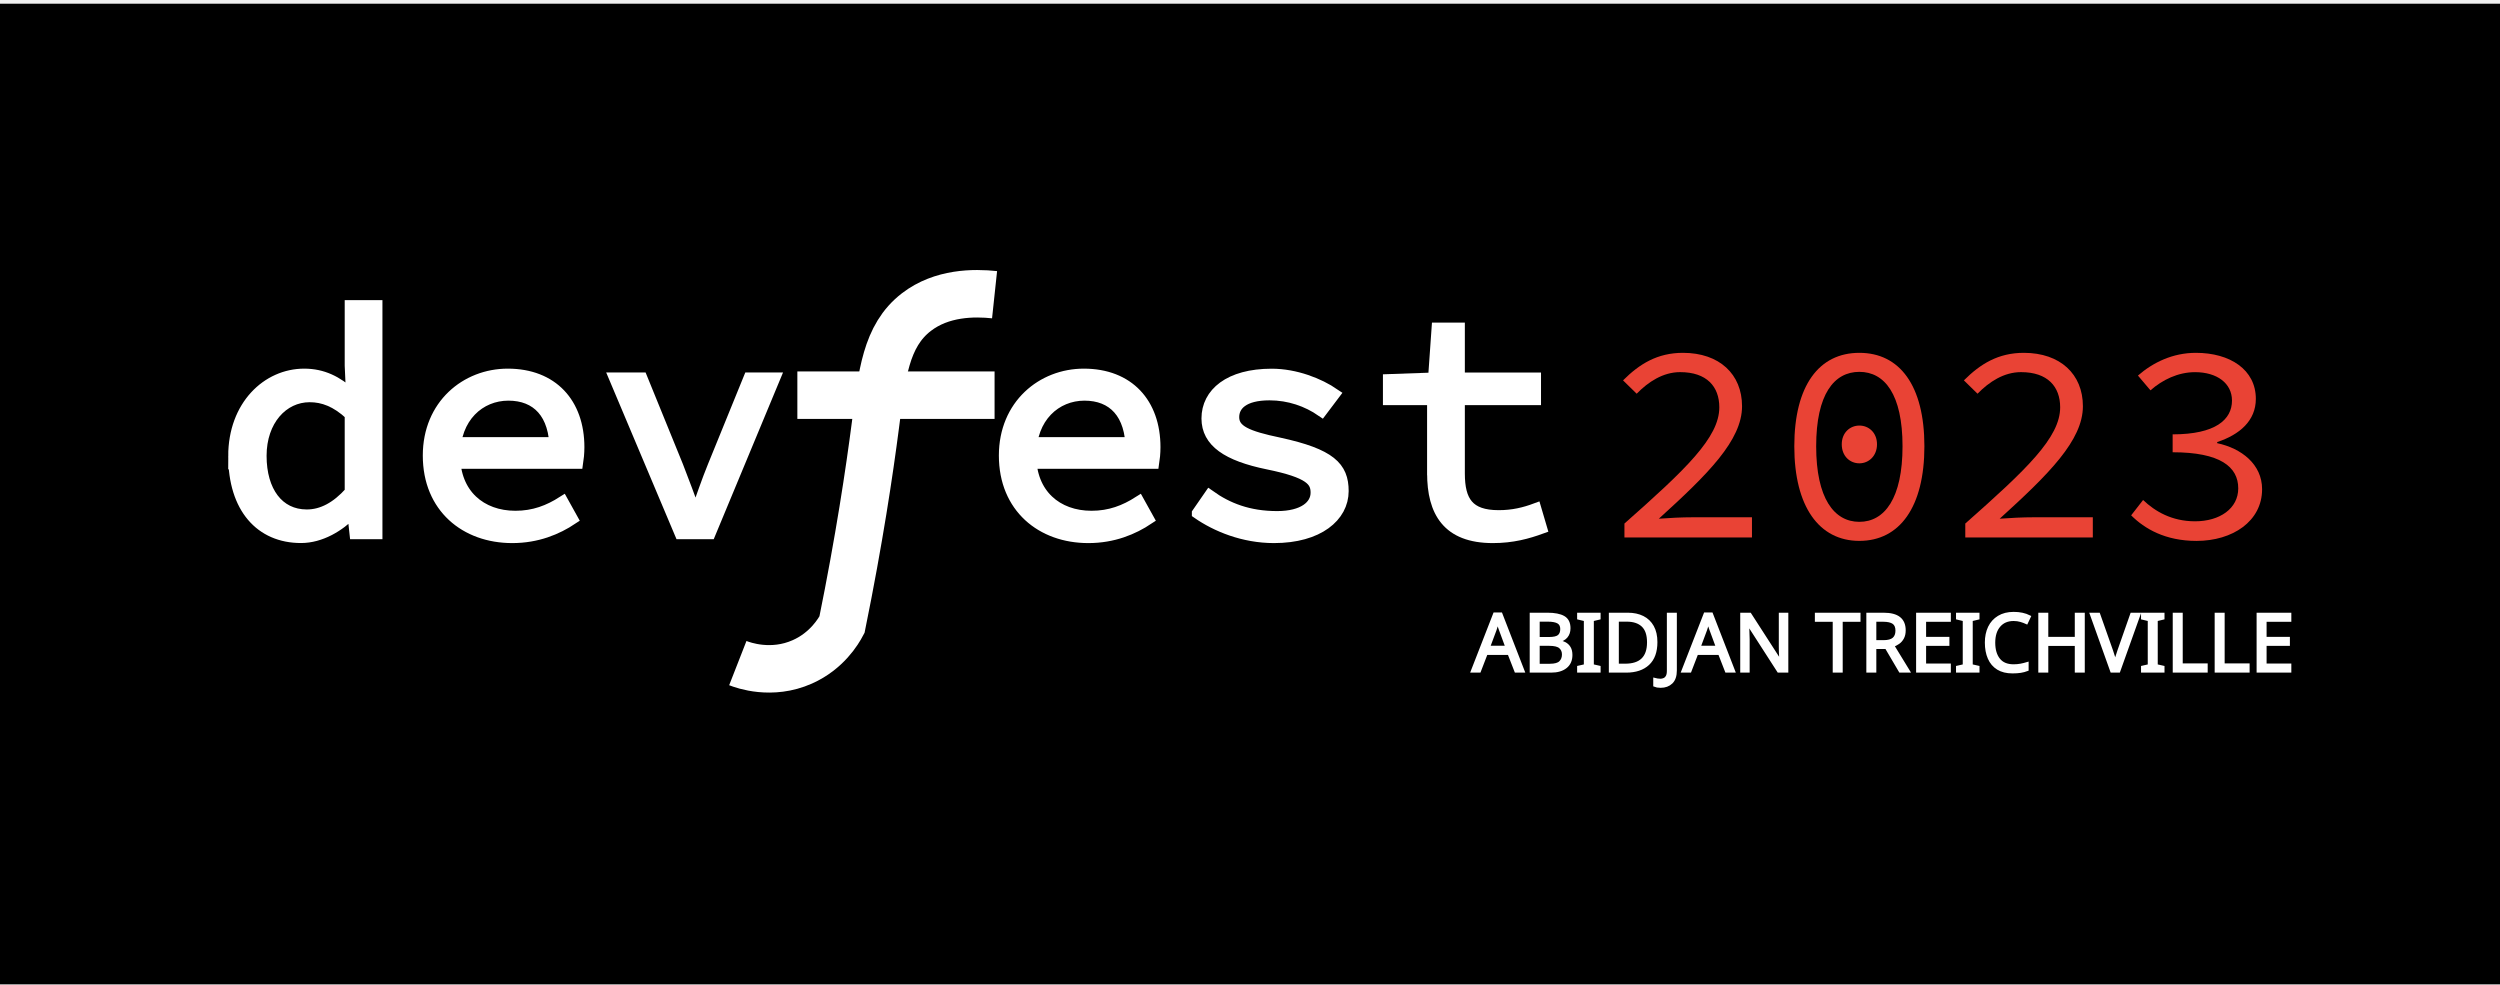
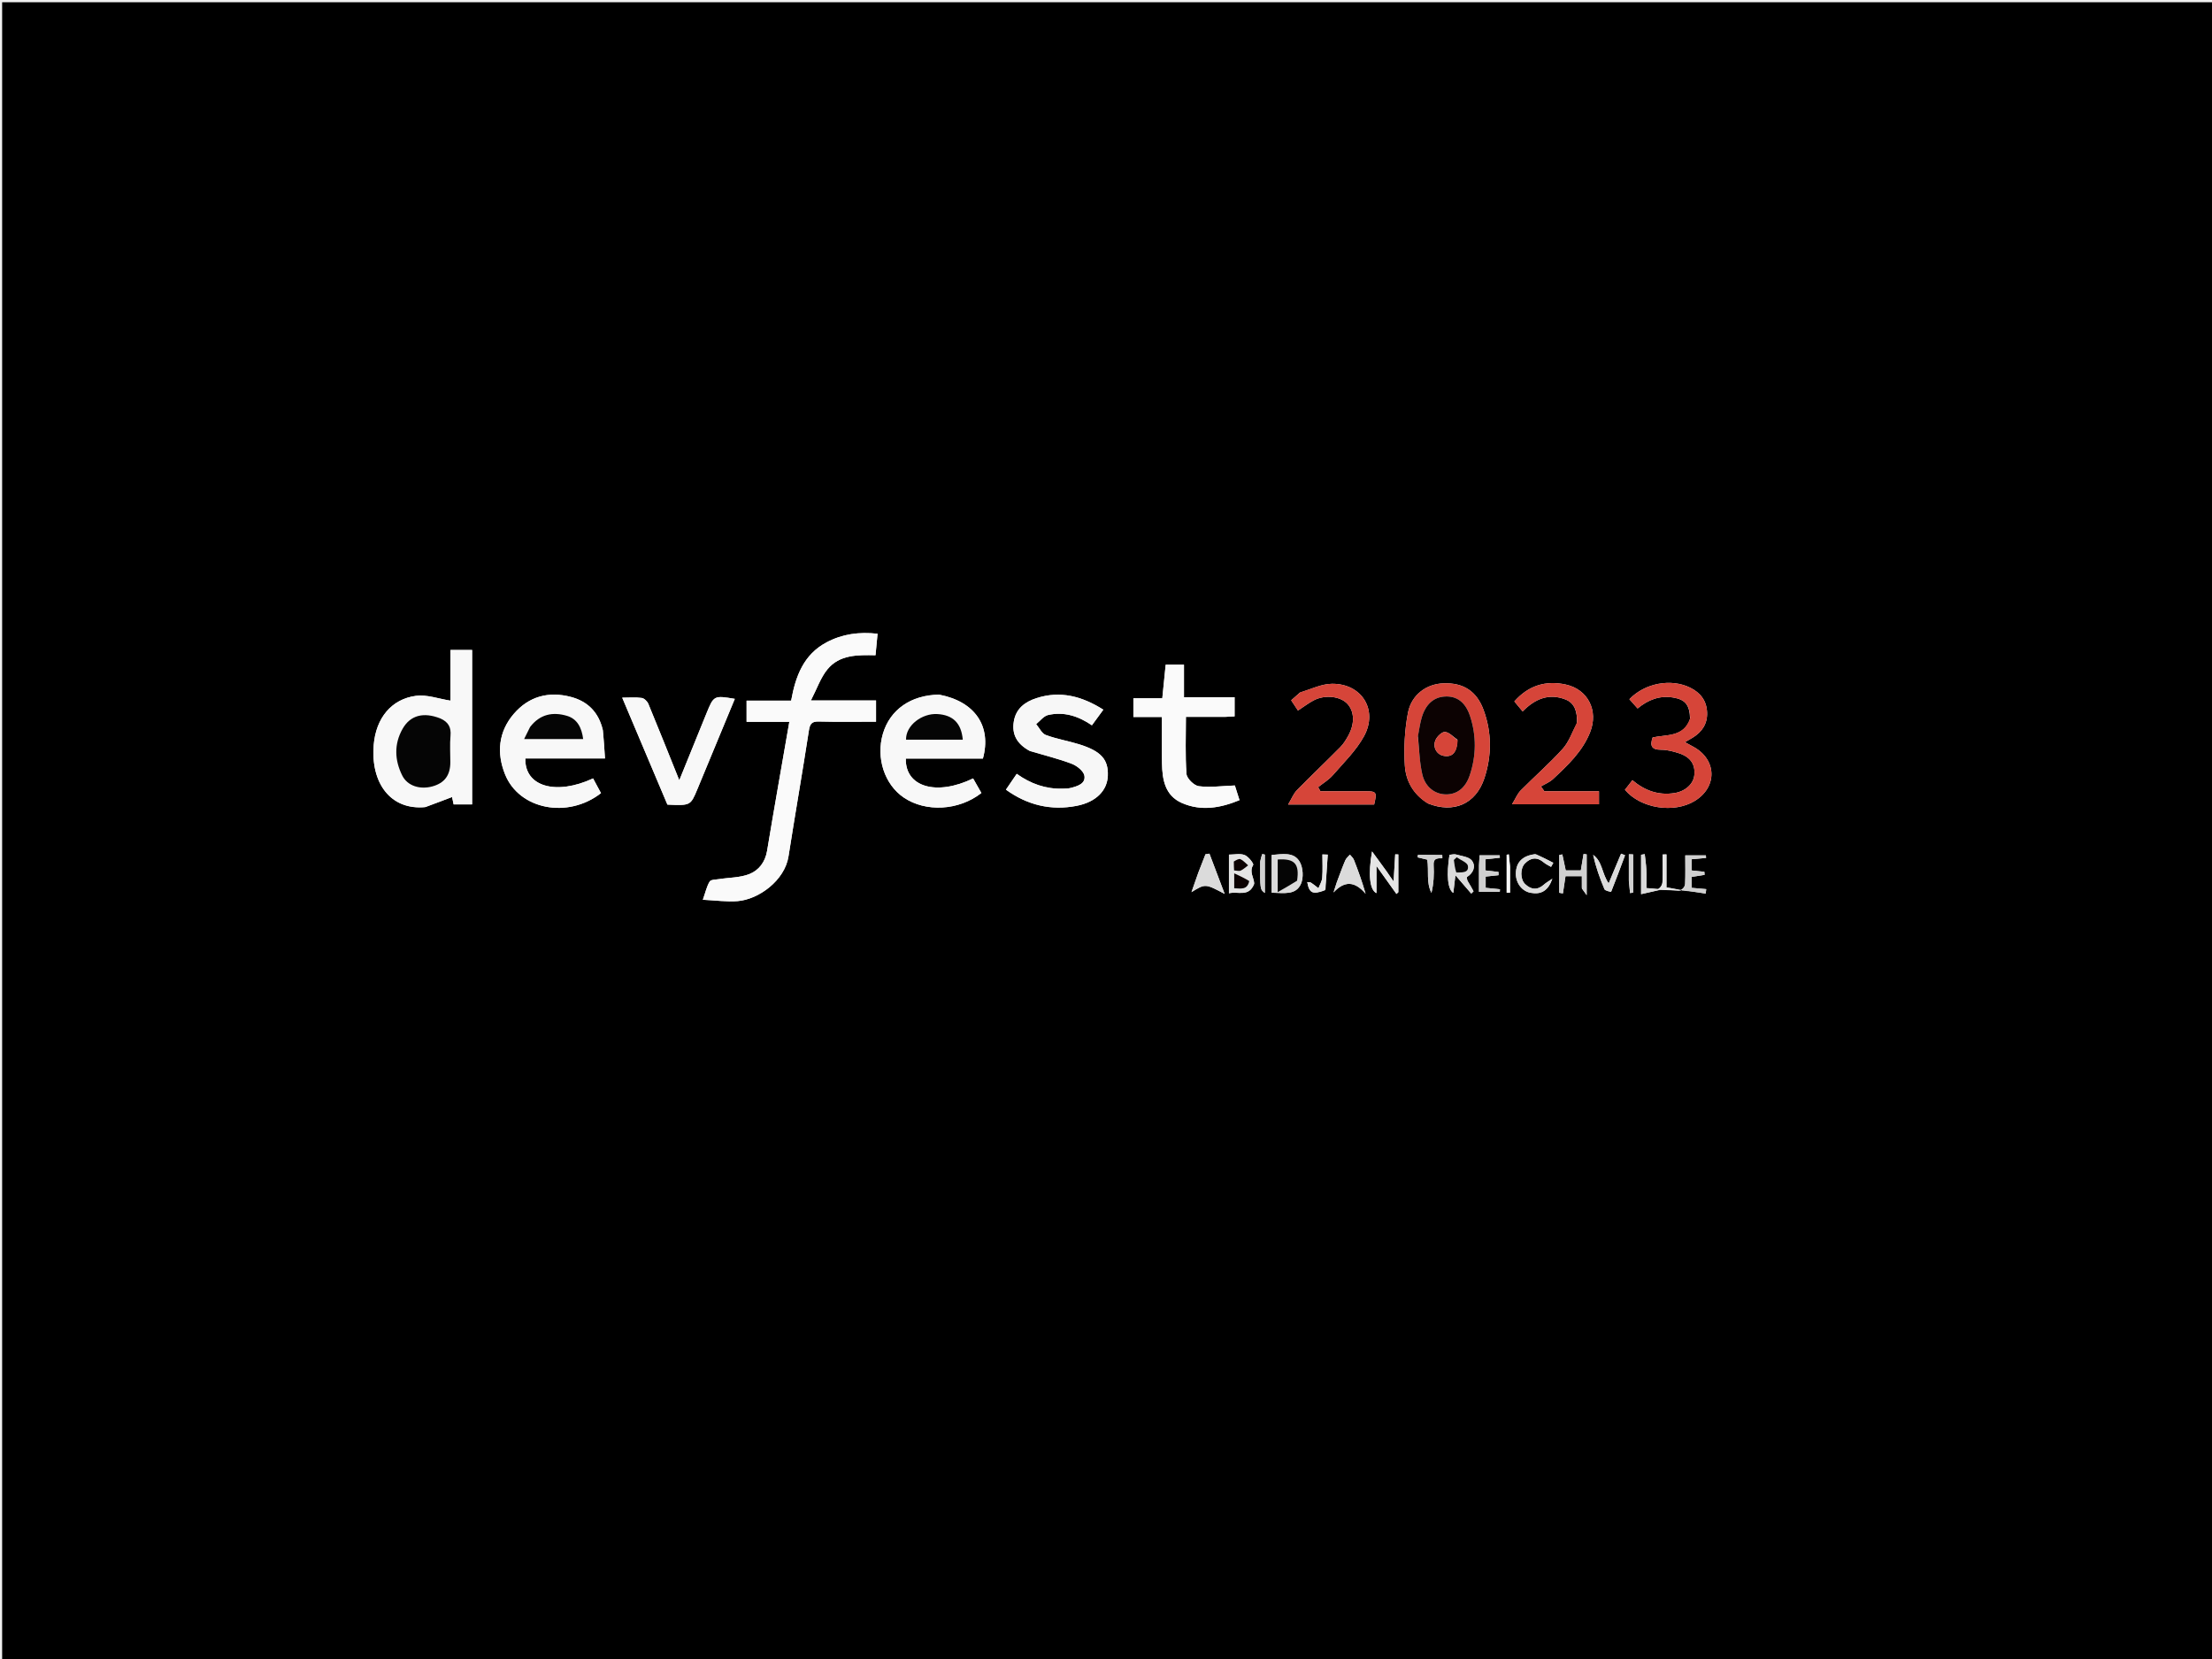
- <svg xmlns="http://www.w3.org/2000/svg" id="Calque_1" data-name="Calque 1" viewBox="0 0 895.11 352.44">
-   <defs>
-     <style>
-       .cls-1 {
-         fill: #e94335;
-       }
- 
-       .cls-1, .cls-2 {
-         stroke-width: 0px;
-       }
- 
-       .cls-3 {
-         fill: none;
-         stroke-width: 17px;
-       }
- 
-       .cls-3, .cls-4, .cls-5 {
-         stroke: #fff;
-         stroke-miterlimit: 10;
-       }
- 
-       .cls-4 {
-         font-family: Poppins-Light, Poppins;
-         font-size: 28.65px;
-         font-weight: 300;
-       }
- 
-       .cls-4, .cls-5 {
-         fill: #fff;
-       }
- 
-       .cls-5 {
-         stroke-width: 4px;
-       }
-     </style>
-   </defs>
-   <rect class="cls-2" x="-2.67" y="1.33" width="897.78" height="351.11" />
-   <g>
-     <g>
-       <path class="cls-1" d="m581.62,187.45c21.97-19.42,33.97-30.81,33.97-41.6,0-7.42-4.47-12.61-14.03-12.61-6.1,0-11.39,3.46-15.56,7.73l-4.88-4.78c5.9-5.9,12.31-9.86,21.46-9.86,13.02,0,21.15,7.63,21.15,19.12,0,12.2-12.2,24.31-29.8,40.27,4.07-.3,8.24-.51,12.1-.51h21.25v7.22h-45.66v-4.98Z" />
-       <path class="cls-1" d="m642.44,159.79c0-21.76,8.85-33.46,23.29-33.46s23.29,11.7,23.29,33.46-8.85,33.87-23.29,33.87-23.29-12.31-23.29-33.87Zm38.75,0c0-18.61-6.41-26.65-15.46-26.65s-15.46,8.03-15.46,26.65,6.41,27.05,15.46,27.05,15.46-8.44,15.46-27.05Zm-21.76-.71c0-4.17,2.95-6.71,6.31-6.71s6.31,2.54,6.31,6.71-2.95,6.81-6.31,6.81-6.31-2.54-6.31-6.81Z" />
-       <path class="cls-1" d="m703.66,187.45c21.97-19.42,33.97-30.81,33.97-41.6,0-7.42-4.47-12.61-14.03-12.61-6.1,0-11.39,3.46-15.56,7.73l-4.88-4.78c5.9-5.9,12.31-9.86,21.46-9.86,13.02,0,21.15,7.63,21.15,19.12,0,12.2-12.2,24.31-29.8,40.27,4.07-.3,8.24-.51,12.1-.51h21.25v7.22h-45.66v-4.98Z" />
-       <path class="cls-1" d="m763.05,184.51l4.27-5.49c4.27,4.07,10.27,7.63,18.61,7.63,8.85,0,15.46-4.58,15.46-11.8,0-7.73-6.51-12.92-23.49-12.92v-6.41c15.36,0,21.25-5.29,21.25-12.1,0-6.2-5.39-10.17-13.22-10.17-6.1,0-11.7,2.75-15.97,6.51l-4.48-5.29c5.39-4.68,12.41-8.14,20.75-8.14,12.2,0,21.46,6,21.46,16.48,0,7.83-5.8,12.81-13.83,15.46v.41c8.64,1.83,16.07,7.53,16.07,16.48,0,11.49-10.58,18.51-23.49,18.51-11.19,0-18.61-4.37-23.39-9.15Z" />
-     </g>
-     <g>
-       <g>
-         <path class="cls-5" d="m83.71,163.33c0-18.11,12.03-29.34,25.21-29.34,6.65,0,11.8,2.64,16.73,7.1h.23l-.46-10.2v-21.43h9.51v81.59h-7.79l-.8-7.33h-.34c-4.58,4.7-11.23,8.71-18.22,8.71-14.44,0-24.06-10.54-24.06-29.11Zm41.71,12.83v-27.73c-5.04-4.7-9.74-6.42-14.55-6.42-9.63,0-17.42,8.48-17.42,21.2s6.19,21.2,16.39,21.2c5.5,0,10.66-2.75,15.58-8.25Z" />
-         <path class="cls-5" d="m153.38,163.1c0-18.11,13.52-29.11,28.42-29.11,16.04,0,25.44,10.43,25.44,26.13,0,2.18-.23,4.24-.46,5.73h-47.1v-7.33h41.48l-2.41,2.64c0-13.18-6.53-19.71-16.73-19.71s-19.25,7.79-19.25,21.66,9.4,21.77,21.77,21.77c6.65,0,11.92-2.06,16.96-5.27l3.44,6.19c-5.5,3.67-12.61,6.65-21.54,6.65-16.73,0-30.02-10.77-30.02-29.34Z" />
-         <path class="cls-5" d="m220.07,135.37h9.74l12.83,31.51c2.18,5.62,4.24,11.12,6.19,16.5h.46c1.95-5.39,3.78-10.89,6.07-16.5l12.83-31.51h9.17l-23.15,55.69h-10.66l-23.49-55.69Z" />
-         <path class="cls-5" d="m359.64,163.1c0-18.11,13.52-29.11,28.42-29.11,16.04,0,25.44,10.43,25.44,26.13,0,2.18-.23,4.24-.46,5.73h-47.1v-7.33h41.48l-2.41,2.64c0-13.18-6.53-19.71-16.73-19.71s-19.25,7.79-19.25,21.66,9.4,21.77,21.77,21.77c6.65,0,11.92-2.06,16.96-5.27l3.44,6.19c-5.5,3.67-12.6,6.65-21.54,6.65-16.73,0-30.02-10.77-30.02-29.34Z" />
-         <path class="cls-5" d="m428.74,183.73l4.35-6.3c6.42,4.58,13.98,7.56,24.18,7.56,9.4,0,13.98-3.9,13.98-8.59,0-4.24-2.18-7.22-17.3-10.31-14.55-2.98-21.77-7.91-21.77-16.27,0-8.94,7.91-15.81,23.15-15.81,8.48,0,16.96,3.32,22.46,7.1l-4.58,6.07c-5.16-3.55-11.57-5.84-18.68-5.84-9.4,0-12.84,3.78-12.84,8.02,0,4.81,4.81,6.88,16.27,9.28,18.45,4.01,22.92,8.59,22.92,17.19,0,9.05-8.82,16.62-24.75,16.62-10.89,0-20.63-4.01-27.39-8.71Z" />
-         <path class="cls-5" d="m512.96,169.41v-26.36h-15.81v-7.1l16.16-.57,1.26-17.88h7.91v17.88h27.27v7.68h-27.27v26.47c0,9.97,3.32,15.13,14.1,15.13,5.16,0,9.28-1.03,13.29-2.52l2.06,6.99c-5.04,1.83-10.43,3.32-17.42,3.32-16.27,0-21.54-9.28-21.54-23.03Z" />
-       </g>
-       <g>
-         <path class="cls-3" d="m356.1,105.52c-7.41-.79-18.92-.75-27.98,6.22-11.06,8.5-12.36,22.6-14.68,40.47-2.17,16.7-5.77,40.92-11.97,71.44-1.23,2.32-5.38,9.41-14.21,13.33-11.03,4.9-21.12,1.21-23.09.44" />
-         <line class="cls-3" x1="285.49" y1="141.49" x2="356.1" y2="141.49" />
-       </g>
-     </g>
-     <text class="cls-4" transform="translate(527.11 240.33)">
-       <tspan x="0" y="0">ABIDJAN TREICHVILLE</tspan>
-     </text>
-   </g>
+ <svg xmlns="http://www.w3.org/2000/svg" version="1.1" id="Layer_1" x="0px" y="0px" width="100%" viewBox="0 0 1080 810" enable-background="new 0 0 1080 810" xml:space="preserve">
+   <path fill="#000000" opacity="1" stroke="none" d=" M655,811   C436.695,811 218.891,811 1.043,811   C1.043,541.064 1.043,271.129 1.043,1.097   C360.888,1.097 720.776,1.097 1080.832,1.097   C1080.832,271 1080.832,541 1080.832,811   C939.129,811 797.314,811 655,811  M810.969,434.32   C814.341,434.541 817.713,434.762 822.044,434.633   C825.631,435.183 829.218,435.734 832.805,436.284   C832.887,435.561 832.969,434.837 833.051,434.113   C830.743,433.911 828.436,433.708 825.94,433.489   C825.94,431.626 825.94,429.873 825.94,428.155   C828.221,427.789 830.24,427.465 832.259,427.14   C832.224,426.646 832.188,426.151 832.153,425.657   C830.159,425.443 828.165,425.229 825.934,424.989   C825.934,423.128 825.934,421.369 825.934,419.526   C828.424,419.299 830.704,419.09 832.984,418.882   C832.955,418.461 832.925,418.041 832.896,417.62   C829.646,417.62 826.396,417.62 822.824,417.62   C822.824,422.264 822.947,426.913 822.744,431.548   C822.688,432.822 821.655,434.052 820.596,434.464   C818.559,434.115 816.523,433.765 813.642,433.271   C813.642,427.874 813.642,422.522 813.642,417.17   C813.02,417.178 812.398,417.185 811.775,417.193   C811.775,421.7 811.919,426.215 811.692,430.71   C811.619,432.142 810.561,433.525 809.532,433.987   C807.762,433.866 805.991,433.746 803.842,433.6   C803.842,430.439 803.946,427.476 803.811,424.525   C803.696,422.02 803.306,419.529 803.038,417.032   C802.445,417.133 801.852,417.234 801.259,417.336   C801.259,423.463 801.259,429.591 801.259,436.566   C804.356,435.861 807.145,435.226 810.969,434.32  M407.524,341.989   C404.242,341.989 400.961,341.989 395.912,341.989   C398.891,336.224 400.649,330.929 403.936,326.873   C409.831,319.597 418.714,319.738 427.468,319.916   C427.813,316.28 428.12,313.036 428.464,309.415   C419.499,308.429 411.299,309.513 403.58,313.611   C392.336,319.581 388.424,330.163 386.277,342.076   C378.888,342.076 371.798,342.076 364.517,342.076   C364.517,345.593 364.517,348.693 364.517,352.418   C371.216,352.418 377.783,352.418 385.389,352.418   C381.659,373.933 377.978,394.653 374.529,415.411   C373.616,420.905 370.479,424.941 365.872,426.761   C361.324,428.558 356.026,428.44 351.068,429.226   C349.476,429.478 347.106,429.43 346.503,430.398   C345.08,432.684 344.505,435.497 343.161,439.304   C349.383,439.591 354.798,440.389 360.117,439.968   C370.421,439.153 383.139,429.89 384.982,418.126   C388.194,397.632 391.767,377.195 394.935,356.695   C395.445,353.393 396.344,352.187 399.812,352.276   C409.112,352.516 418.422,352.358 427.724,352.358   C427.724,348.698 427.724,345.454 427.724,341.989   C421.132,341.989 414.824,341.989 407.524,341.989  M207.8,394.057   C212.057,392.439 216.314,390.822 220.719,389.148   C220.923,390.104 221.208,391.447 221.483,392.74   C224.746,392.74 227.66,392.74 230.508,392.74   C230.508,367.457 230.508,342.447 230.508,317.361   C226.832,317.361 223.54,317.361 219.943,317.361   C219.943,326.097 219.943,334.66 219.943,342.092   C214.218,341.203 208.471,339.034 203.1,339.737   C191.147,341.301 183.56,350.571 182.462,363.706   C180.921,382.154 190.572,395.663 207.8,394.057  M294.249,356.243   C292.308,347.842 287.044,342.479 278.845,340.293   C267.934,337.384 258.197,339.966 250.839,348.563   C243.367,357.294 242.396,367.65 246.591,378.081   C253.506,395.274 277.199,399.898 293.427,387.246   C292.157,384.883 290.856,382.463 289.565,380.061   C271.452,388.464 256.09,384.044 256.498,370.317   C269.214,370.317 281.952,370.317 295.384,370.317   C295.081,365.543 294.81,361.272 294.249,356.243  M458.309,339.137   C444.738,339.332 434.532,346.501 431.069,358.27   C427.613,370.016 431.846,382.985 441.219,389.367   C451.959,396.681 468.125,395.824 479.161,387.176   C477.823,384.825 476.463,382.435 475.116,380.068   C457.26,388.734 441.915,384.276 442.259,370.373   C454.834,370.373 467.425,370.373 479.898,370.373   C484.224,354.579 476.048,342.507 458.309,339.137  M502.856,366.716   C509.677,368.723 516.623,370.399 523.255,372.906   C525.805,373.87 529.102,376.49 529.472,378.774   C530.104,382.675 526.043,383.866 522.768,384.712   C521.501,385.039 520.131,385.022 518.804,385.061   C510.561,385.306 503.206,382.668 496.412,377.823   C494.621,380.45 492.95,382.903 491.146,385.55   C501.648,393.142 513.203,395.873 525.662,393.45   C535.274,391.581 540.618,385.895 540.896,378.745   C541.205,370.805 537.609,366.733 526.85,363.387   C521.485,361.719 515.862,360.813 510.621,358.854   C508.657,358.12 507.445,355.375 505.891,353.547   C507.818,352.014 509.544,349.609 511.71,349.106   C519.36,347.329 526.404,349.552 533.118,354.123   C535.013,351.536 536.804,349.089 538.698,346.501   C528.3,339.928 517.715,337.104 506.072,340.856   C500.402,342.684 495.993,345.991 494.978,352.341   C493.956,358.733 496.653,363.292 502.856,366.716  M598.346,350.011   C599.791,349.933 601.236,349.854 602.787,349.77   C602.787,346.667 602.787,343.882 602.787,340.415   C594.615,340.415 586.574,340.415 578.074,340.415   C578.074,334.67 578.074,329.606 578.074,324.556   C574.804,324.556 572.031,324.556 569.136,324.556   C568.589,329.99 568.064,335.204 567.488,340.922   C562.547,340.922 557.969,340.922 553.371,340.922   C553.371,344.229 553.371,346.966 553.371,350.06   C558.054,350.06 562.487,350.06 567.31,350.06   C567.31,357.86 567.206,365.302 567.339,372.739   C567.479,380.671 568.853,388.441 576.995,392.026   C586.429,396.179 595.875,394.523 605.181,390.668   C604.182,387.51 603.395,385.025 602.914,383.506   C596.65,383.736 590.889,384.564 585.324,383.856   C583.009,383.562 579.474,380.116 579.309,377.893   C578.626,368.732 579.023,359.491 579.023,350.011   C585.091,350.011 591.232,350.011 598.346,350.011  M340.572,385.163   C346.63,370.532 352.689,355.901 358.77,341.216   C348.516,339.511 348.516,339.511 344.831,348.551   C343.894,350.851 342.957,353.152 342.022,355.454   C338.597,363.888 335.172,372.323 331.659,380.974   C326.528,368.22 321.637,355.912 316.566,343.679   C316.05,342.435 314.55,340.942 313.339,340.774   C310.329,340.356 307.223,340.636 303.794,340.636   C311.399,358.632 318.666,375.828 325.861,392.854   C337.138,393.344 337.138,393.344 340.572,385.163  M697.295,392.326   C709.714,397.274 720.592,392.55 724.738,379.984   C728.385,368.929 728.393,357.695 724.374,346.696   C720.997,337.455 714.519,333.304 704.835,333.62   C696.513,333.891 689.091,339.18 687.41,348.119   C685.838,356.479 685.368,365.247 685.908,373.74   C686.377,381.114 689.863,387.801 697.295,392.326  M825.164,351.024   C822.065,360.01 813.688,358.557 806.9,360.051   C805.483,364.168 806.398,366.083 811.013,366.063   C813.932,366.05 816.942,366.86 819.758,367.772   C825.426,369.609 827.846,373.326 827.238,378.573   C826.738,382.89 822.757,386.392 817.579,387.206   C809.878,388.417 803.19,386.143 797.017,380.919   C795.652,382.678 794.481,384.186 793.367,385.621   C801.114,394.794 817.321,397.236 827.451,391.055   C838.555,384.281 838.285,370.973 826.916,364.685   C825.658,363.989 824.395,363.302 822.672,362.359   C824.203,361.467 825.326,360.845 826.418,360.172   C830.995,357.351 833.686,353.441 833.476,347.866   C833.259,342.103 830.236,338.219 825.232,335.755   C815.876,331.148 803.173,333.473 795.542,341.379   C796.797,342.794 798.074,344.235 799.55,345.9   C804.733,341.618 810.331,339.487 816.84,340.55   C822.772,341.519 824.984,344.036 825.164,351.024  M634.675,338.153   C633.109,339.539 631.542,340.925 630.416,341.921   C631.773,343.968 632.852,345.595 633.729,346.918   C636.835,344.893 639.084,343.127 641.585,341.856   C647.115,339.046 654.519,339.984 657.892,343.669   C661.286,347.377 661.538,353.235 658.357,359.082   C657.251,361.114 655.99,363.17 654.379,364.8   C647.365,371.897 640.122,378.767 633.142,385.896   C631.558,387.514 630.693,389.836 628.917,392.804   C644.146,392.804 657.563,392.804 670.919,392.804   C672.355,386.699 672.119,386.343 666.67,386.324   C661.839,386.308 657.008,386.33 652.176,386.333   C649.684,386.335 647.191,386.333 644.699,386.333   C644.325,385.666 643.952,384.998 643.579,384.33   C646.005,382.386 648.786,380.749 650.79,378.438   C656.105,372.311 662.139,366.468 665.969,359.464   C672.954,346.686 664.931,333.755 650.403,333.854   C645.353,333.888 640.32,336.385 634.675,338.153  M769.934,353.093   C767.678,357.292 766.117,362.115 763.021,365.559   C756.587,372.716 749.262,379.067 742.48,385.924   C740.885,387.536 739.99,389.842 738.255,392.675   C753.551,392.675 767.092,392.675 780.697,392.675   C780.697,390.513 780.697,388.742 780.697,386.32   C771.647,386.32 762.837,386.32 754.027,386.32   C753.468,385.539 752.909,384.758 752.35,383.977   C754.336,382.792 756.609,381.914 758.258,380.369   C765.429,373.655 772.658,366.899 776.377,357.476   C780.516,346.989 775.365,336.62 764.496,334.224   C754.702,332.064 746.167,334.737 739.377,342.478   C740.767,344.149 742.008,345.642 743.425,347.344   C749.707,340.925 756.55,338.438 764.37,341.521   C768.912,343.311 770.165,347.617 769.934,353.093  M772.338,433.834   C772.907,434.612 773.476,435.39 774.692,437.049   C774.692,429.443 774.692,423.296 774.692,417.148   C774.183,417.084 773.674,417.02 773.166,416.956   C772.73,419.578 772.293,422.201 771.832,424.975   C769.264,424.975 766.706,424.975 764.467,424.975   C763.86,422.133 763.328,419.645 762.797,417.157   C762.296,417.261 761.796,417.364 761.295,417.468   C761.295,423.612 761.295,429.755 761.295,435.899   C761.892,436.001 762.489,436.103 763.086,436.204   C763.516,433.346 763.946,430.488 764.353,427.781   C767.006,427.781 769.439,427.781 772.329,427.781   C772.329,429.7 772.329,431.329 772.338,433.834  M677.117,425.572   C674.938,422.591 672.758,419.611 669.899,415.701   C667.956,426.713 668.7,434.545 672.05,436.07   C672.05,431.81 672.05,427.837 672.05,422.791   C675.82,428.076 678.817,432.276 681.814,436.476   C682.118,436.193 682.423,435.91 682.728,435.627   C682.728,429.478 682.728,423.329 682.728,417.18   C682.22,417.166 681.712,417.152 681.205,417.138   C680.97,421.128 680.735,425.118 680.425,430.389   C678.946,428.312 678.22,427.294 677.117,425.572  M620.896,425.574   C620.896,428.977 620.896,432.381 620.896,435.858   C626.687,435.941 632.693,437.273 635.212,431.466   C636.509,428.476 636.214,423.626 634.588,420.794   C631.697,415.761 626.071,417.064 620.897,417.424   C620.897,420.006 620.897,422.325 620.896,425.574  M652.627,430.951   C652.113,432.549 651.599,434.148 651.085,435.746   C656.505,429.907 661.495,430.201 666.75,436.376   C664.973,430.22 663.072,424.984 661.038,419.801   C660.664,418.848 659.751,418.107 659.086,417.269   C658.318,418.19 657.284,418.997 656.831,420.053   C655.399,423.386 654.185,426.813 652.627,430.951  M612.39,431.269   C612.185,428.341 609.814,425.664 611.865,422.315   C612.244,421.697 609.553,418.194 607.711,417.474   C605.478,416.6 602.641,417.267 600.031,417.267   C600.031,423.759 600.031,429.699 600.031,436.144   C604.44,435.035 609.775,438.225 612.39,431.269  M584.98,426.337   C583.899,429.422 582.818,432.506 581.737,435.591   C588.461,431.408 588.461,431.408 597.945,436.457   C595.21,429.232 592.857,423.014 590.503,416.795   C589.857,416.894 589.212,416.993 588.567,417.093   C587.453,419.928 586.34,422.763 584.98,426.337  M716.35,429.883   C716.297,429.3 716.006,428.329 716.227,428.193   C719.477,426.201 720.646,422.844 718.654,420.196   C717.241,418.318 713.644,417.993 710.953,417.212   C709.945,416.92 708.742,417.3 707.7,417.369   C706.175,427.193 706.814,434.265 709.576,435.971   C709.881,433.395 710.171,430.955 710.601,427.327   C713.718,430.939 716.028,433.616 718.339,436.294   C718.711,435.923 719.083,435.553 719.455,435.182   C718.591,433.594 717.727,432.005 716.35,429.883  M749.468,417.037   C743.372,417.759 740.191,420.974 740.117,426.489   C740.054,431.162 743.107,435.145 747.344,435.915   C752.465,436.846 755.826,434.965 757.946,429.032   C756.029,430.346 754.849,430.973 753.891,431.844   C750.708,434.735 747.55,434.451 744.633,431.656   C742.198,429.325 742.16,424.015 744.536,421.579   C747.368,418.676 750.488,418.303 753.769,421.096   C754.805,421.979 756.111,422.545 757.294,423.257   C757.662,422.593 758.031,421.928 758.4,421.264   C755.691,419.857 752.982,418.45 749.468,417.037  M722.115,422.674   C722.115,426.948 722.115,431.222 722.115,435.418   C725.849,435.418 729.062,435.418 732.276,435.418   C732.299,435.005 732.321,434.592 732.344,434.179   C730.028,433.946 727.712,433.712 725.37,433.477   C725.37,431.604 725.37,429.746 725.37,427.977   C727.695,427.729 729.67,427.519 731.645,427.309   C731.643,426.783 731.642,426.258 731.64,425.733   C729.525,425.483 727.409,425.233 725.265,424.98   C725.265,423.033 725.265,421.284 725.265,419.552   C727.768,419.28 730.039,419.033 732.309,418.786   C732.281,418.391 732.252,417.996 732.224,417.6   C729.089,417.6 725.955,417.6 722.395,417.6   C722.309,418.854 722.21,420.291 722.115,422.674  M787.64,426.004   C786.942,427.68 786.244,429.357 785.432,431.307   C782.11,426.682 782.435,420.654 777.839,417.383   C779.144,423.247 781.099,428.774 783.378,434.163   C783.708,434.942 786.603,435.467 786.618,435.43   C788.988,429.519 791.203,423.545 793.424,417.574   C792.78,417.316 792.135,417.058 791.491,416.8   C790.294,419.621 789.096,422.442 787.64,426.004  M704.275,418.994   C704.245,418.466 704.222,417.475 704.182,417.475   C700.22,417.404 696.256,417.409 692.292,417.409   C692.257,417.809 692.223,418.209 692.188,418.609   C693.773,418.987 695.359,419.366 696.875,419.727   C697.697,425.233 696.273,430.835 698.892,435.953   C700.026,431.368 700.205,426.855 699.961,422.365   C699.805,419.504 701.093,418.932 704.275,418.994  M647.164,434.385   C647.532,428.68 647.9,422.976 648.268,417.272   C647.401,417.24 646.534,417.208 645.667,417.175   C645.667,420.964 645.866,424.768 645.579,428.534   C645.446,430.289 644.372,431.973 643.724,433.688   C642.536,432.776 641.39,431.798 640.137,430.986   C639.673,430.684 638.956,430.771 638.258,430.666   C639.23,436.116 640.943,436.952 647.164,434.385  M737.265,422.838   C737.069,420.94 736.873,419.041 736.677,417.143   C736.327,417.206 735.978,417.27 735.628,417.333   C735.628,423.511 735.628,429.689 735.628,435.868   C736.172,435.866 736.716,435.865 737.26,435.864   C737.26,431.824 737.26,427.785 737.265,422.838  M795.28,430.286   C795.479,432.209 795.678,434.131 795.877,436.054   C796.375,435.969 796.873,435.883 797.371,435.798   C797.371,429.586 797.371,423.373 797.371,417.161   C796.674,417.138 795.977,417.114 795.28,417.09   C795.28,421.175 795.28,425.26 795.28,430.286  M615.281,420.918   C615.22,434.282 615.22,434.282 617.561,435.998   C617.561,429.615 617.561,423.433 617.561,417.251   C617.133,417.162 616.705,417.072 616.278,416.982   C615.943,417.995 615.608,419.007 615.281,420.918  z" />
+   <path fill="#FAFAFA" opacity="1" stroke="none" d=" M408.02,341.989   C414.824,341.989 421.132,341.989 427.724,341.989   C427.724,345.454 427.724,348.698 427.724,352.358   C418.422,352.358 409.112,352.516 399.812,352.276   C396.344,352.187 395.445,353.393 394.935,356.695   C391.767,377.195 388.194,397.632 384.982,418.126   C383.139,429.89 370.421,439.153 360.117,439.968   C354.798,440.389 349.383,439.591 343.161,439.304   C344.505,435.497 345.08,432.684 346.503,430.398   C347.106,429.43 349.476,429.478 351.068,429.226   C356.026,428.44 361.324,428.558 365.872,426.761   C370.479,424.941 373.616,420.905 374.529,415.411   C377.978,394.653 381.659,373.933 385.389,352.418   C377.783,352.418 371.216,352.418 364.517,352.418   C364.517,348.693 364.517,345.593 364.517,342.076   C371.798,342.076 378.888,342.076 386.277,342.076   C388.424,330.163 392.336,319.581 403.58,313.611   C411.299,309.513 419.499,308.429 428.464,309.415   C428.12,313.036 427.813,316.28 427.468,319.916   C418.714,319.738 409.831,319.597 403.936,326.873   C400.649,330.929 398.891,336.224 395.912,341.989   C400.961,341.989 404.242,341.989 408.02,341.989  z" />
+   <path fill="#F8F8F8" opacity="1" stroke="none" d=" M207.401,394.082   C190.572,395.663 180.921,382.154 182.462,363.706   C183.56,350.571 191.147,341.301 203.1,339.737   C208.471,339.034 214.218,341.203 219.943,342.092   C219.943,334.66 219.943,326.097 219.943,317.361   C223.54,317.361 226.832,317.361 230.508,317.361   C230.508,342.447 230.508,367.457 230.508,392.74   C227.66,392.74 224.746,392.74 221.483,392.74   C221.208,391.447 220.923,390.104 220.719,389.148   C216.314,390.822 212.057,392.439 207.401,394.082  M214.642,350.645   C206.823,347.545 200.353,349.189 196.581,355.817   C192.339,363.27 192.648,371.137 196.397,378.647   C198.929,383.72 205.04,385.611 211.071,383.965   C217.033,382.337 219.869,378.53 219.869,372.157   C219.869,367.841 219.573,363.5 219.955,359.219   C220.315,355.197 218.984,352.544 214.642,350.645  z" />
+   <path fill="#F8F8F8" opacity="1" stroke="none" d=" M294.394,356.622   C294.81,361.272 295.081,365.543 295.384,370.317   C281.952,370.317 269.214,370.317 256.498,370.317   C256.09,384.044 271.452,388.464 289.565,380.061   C290.856,382.463 292.157,384.883 293.427,387.246   C277.199,399.898 253.506,395.274 246.591,378.081   C242.396,367.65 243.367,357.294 250.839,348.563   C258.197,339.966 267.934,337.384 278.845,340.293   C287.044,342.479 292.308,347.842 294.394,356.622  M258.616,355.273   C257.733,357.086 256.85,358.898 255.902,360.843   C265.958,360.843 275.301,360.843 284.724,360.843   C284.033,355.426 281.938,351.03 276.82,349.511   C270.023,347.494 263.697,348.589 258.616,355.273  z" />
+   <path fill="#F8F8F8" opacity="1" stroke="none" d=" M458.745,339.18   C476.048,342.507 484.224,354.579 479.898,370.373   C467.425,370.373 454.834,370.373 442.259,370.373   C441.915,384.276 457.26,388.734 475.116,380.068   C476.463,382.435 477.823,384.825 479.161,387.176   C468.125,395.824 451.959,396.681 441.219,389.367   C431.846,382.985 427.613,370.016 431.069,358.27   C434.532,346.501 444.738,339.332 458.745,339.18  M446.739,361.157   C454.506,361.157 462.274,361.157 470.074,361.157   C469.335,352.927 465.154,349.094 457.675,348.64   C450.219,348.189 442.219,354.092 442.372,361.155   C443.513,361.155 444.663,361.155 446.739,361.157  z" />
+   <path fill="#F7F7F7" opacity="1" stroke="none" d=" M502.564,366.49   C496.653,363.292 493.956,358.733 494.978,352.341   C495.993,345.991 500.402,342.684 506.072,340.856   C517.715,337.104 528.3,339.928 538.698,346.501   C536.804,349.089 535.013,351.536 533.118,354.123   C526.404,349.552 519.36,347.329 511.71,349.106   C509.544,349.609 507.818,352.014 505.891,353.547   C507.445,355.375 508.657,358.12 510.621,358.854   C515.862,360.813 521.485,361.719 526.85,363.387   C537.609,366.733 541.205,370.805 540.896,378.745   C540.618,385.895 535.274,391.581 525.662,393.45   C513.203,395.873 501.648,393.142 491.146,385.55   C492.95,382.903 494.621,380.45 496.412,377.823   C503.206,382.668 510.561,385.306 518.804,385.061   C520.131,385.022 521.501,385.039 522.768,384.712   C526.043,383.866 530.104,382.675 529.472,378.774   C529.102,376.49 525.805,373.87 523.255,372.906   C516.623,370.399 509.677,368.723 502.564,366.49  z" />
+   <path fill="#FAFAFA" opacity="1" stroke="none" d=" M597.859,350.011   C591.232,350.011 585.091,350.011 579.023,350.011   C579.023,359.491 578.626,368.732 579.309,377.893   C579.474,380.116 583.009,383.562 585.324,383.856   C590.889,384.564 596.65,383.736 602.914,383.506   C603.395,385.025 604.182,387.51 605.181,390.668   C595.875,394.523 586.429,396.179 576.995,392.026   C568.853,388.441 567.479,380.671 567.339,372.739   C567.206,365.302 567.31,357.86 567.31,350.06   C562.487,350.06 558.054,350.06 553.371,350.06   C553.371,346.966 553.371,344.229 553.371,340.922   C557.969,340.922 562.547,340.922 567.488,340.922   C568.064,335.204 568.589,329.99 569.136,324.556   C572.031,324.556 574.804,324.556 578.074,324.556   C578.074,329.606 578.074,334.67 578.074,340.415   C586.574,340.415 594.615,340.415 602.787,340.415   C602.787,343.882 602.787,346.667 602.787,349.77   C601.236,349.854 599.791,349.933 597.859,350.011  z" />
+   <path fill="#F8F8F8" opacity="1" stroke="none" d=" M340.399,385.509   C337.138,393.344 337.138,393.344 325.861,392.854   C318.666,375.828 311.399,358.632 303.794,340.636   C307.223,340.636 310.329,340.356 313.339,340.774   C314.55,340.942 316.05,342.435 316.566,343.679   C321.637,355.912 326.528,368.22 331.659,380.974   C335.172,372.323 338.597,363.888 342.022,355.454   C342.957,353.152 343.894,350.851 344.831,348.551   C348.516,339.511 348.516,339.511 358.77,341.216   C352.689,355.901 346.63,370.532 340.399,385.509  z" />
+   <path fill="#D64539" opacity="1" stroke="none" d=" M696.951,392.185   C689.863,387.801 686.377,381.114 685.908,373.74   C685.368,365.247 685.838,356.479 687.41,348.119   C689.091,339.18 696.513,333.891 704.835,333.62   C714.519,333.304 720.997,337.455 724.374,346.696   C728.393,357.695 728.385,368.929 724.738,379.984   C720.592,392.55 709.714,397.274 696.951,392.185  M692.271,359.914   C692.943,365.981 693.065,372.175 694.434,378.08   C695.907,384.428 700.717,387.854 706.104,387.861   C711.362,387.867 715.518,384.738 717.607,378.499   C720.8,368.958 720.891,359.229 717.767,349.675   C715.51,342.772 711.248,339.752 705.5,340.063   C699.879,340.366 695.869,344.021 694.027,350.765   C693.287,353.473 692.883,356.272 692.271,359.914  z" />
+   <path fill="#D64539" opacity="1" stroke="none" d=" M825.24,350.621   C824.984,344.036 822.772,341.519 816.84,340.55   C810.331,339.487 804.733,341.618 799.55,345.9   C798.074,344.235 796.797,342.794 795.542,341.379   C803.173,333.473 815.876,331.148 825.232,335.755   C830.236,338.219 833.259,342.103 833.476,347.866   C833.686,353.441 830.995,357.351 826.418,360.172   C825.326,360.845 824.203,361.467 822.672,362.359   C824.395,363.302 825.658,363.989 826.916,364.685   C838.285,370.973 838.555,384.281 827.451,391.055   C817.321,397.236 801.114,394.794 793.367,385.621   C794.481,384.186 795.652,382.678 797.017,380.919   C803.19,386.143 809.878,388.417 817.579,387.206   C822.757,386.392 826.738,382.89 827.238,378.573   C827.846,373.326 825.426,369.609 819.758,367.772   C816.942,366.86 813.932,366.05 811.013,366.063   C806.398,366.083 805.483,364.168 806.9,360.051   C813.688,358.557 822.065,360.01 825.24,350.621  z" />
+   <path fill="#D64539" opacity="1" stroke="none" d=" M634.977,337.955   C640.32,336.385 645.353,333.888 650.403,333.854   C664.931,333.755 672.954,346.686 665.969,359.464   C662.139,366.468 656.105,372.311 650.79,378.438   C648.786,380.749 646.005,382.386 643.579,384.33   C643.952,384.998 644.325,385.666 644.699,386.333   C647.191,386.333 649.684,386.335 652.176,386.333   C657.008,386.33 661.839,386.308 666.67,386.324   C672.119,386.343 672.355,386.699 670.919,392.804   C657.563,392.804 644.146,392.804 628.917,392.804   C630.693,389.836 631.558,387.514 633.142,385.896   C640.122,378.767 647.365,371.897 654.379,364.8   C655.99,363.17 657.251,361.114 658.357,359.082   C661.538,353.235 661.286,347.377 657.892,343.669   C654.519,339.984 647.115,339.046 641.585,341.856   C639.084,343.127 636.835,344.893 633.729,346.918   C632.852,345.595 631.773,343.968 630.416,341.921   C631.542,340.925 633.109,339.539 634.977,337.955  z" />
+   <path fill="#D64539" opacity="1" stroke="none" d=" M769.969,352.687   C770.165,347.617 768.912,343.311 764.37,341.521   C756.55,338.438 749.707,340.925 743.425,347.344   C742.008,345.642 740.767,344.149 739.377,342.478   C746.167,334.737 754.702,332.064 764.496,334.224   C775.365,336.62 780.516,346.989 776.377,357.476   C772.658,366.899 765.429,373.655 758.258,380.369   C756.609,381.914 754.336,382.792 752.35,383.977   C752.909,384.758 753.468,385.539 754.027,386.32   C762.837,386.32 771.647,386.32 780.697,386.32   C780.697,388.742 780.697,390.513 780.697,392.675   C767.092,392.675 753.551,392.675 738.255,392.675   C739.99,389.842 740.885,387.536 742.48,385.924   C749.262,379.067 756.587,372.716 763.021,365.559   C766.117,362.115 767.678,357.292 769.969,352.687  z" />
+   <path fill="#D0D0D0" opacity="1" stroke="none" d=" M772.333,433.396   C772.329,431.329 772.329,429.7 772.329,427.781   C769.439,427.781 767.006,427.781 764.353,427.781   C763.946,430.488 763.516,433.346 763.086,436.204   C762.489,436.103 761.892,436.001 761.295,435.899   C761.295,429.755 761.295,423.612 761.295,417.468   C761.796,417.364 762.296,417.261 762.797,417.157   C763.328,419.645 763.86,422.133 764.467,424.975   C766.706,424.975 769.264,424.975 771.832,424.975   C772.293,422.201 772.73,419.578 773.166,416.956   C773.674,417.02 774.183,417.084 774.692,417.148   C774.692,423.296 774.692,429.443 774.692,437.049   C773.476,435.39 772.907,434.612 772.333,433.396  z" />
+   <path fill="#E5E5E5" opacity="1" stroke="none" d=" M677.306,425.923   C678.22,427.294 678.946,428.312 680.425,430.389   C680.735,425.118 680.97,421.128 681.205,417.138   C681.712,417.152 682.22,417.166 682.728,417.18   C682.728,423.329 682.728,429.478 682.728,435.627   C682.423,435.91 682.118,436.193 681.814,436.476   C678.817,432.276 675.82,428.076 672.05,422.791   C672.05,427.837 672.05,431.81 672.05,436.07   C668.7,434.545 667.956,426.713 669.899,415.701   C672.758,419.611 674.938,422.591 677.306,425.923  z" />
+   <path fill="#DBDBDB" opacity="1" stroke="none" d=" M620.897,425.108   C620.897,422.325 620.897,420.006 620.897,417.424   C626.071,417.064 631.697,415.761 634.588,420.794   C636.214,423.626 636.509,428.476 635.212,431.466   C632.693,437.273 626.687,435.941 620.896,435.858   C620.896,432.381 620.896,428.977 620.897,425.108  M633.532,429.644   C634.539,421.741 632.074,419.08 623.831,419.642   C623.831,421.89 623.831,424.17 623.831,426.451   C623.831,428.866 623.831,431.28 623.831,435.577   C627.792,433.323 630.442,431.815 633.532,429.644  z" />
+   <path fill="#DBDBDB" opacity="1" stroke="none" d=" M652.757,430.577   C654.185,426.813 655.399,423.386 656.831,420.053   C657.284,418.997 658.318,418.19 659.086,417.269   C659.751,418.107 660.664,418.848 661.038,419.801   C663.072,424.984 664.973,430.22 666.75,436.376   C661.495,430.201 656.505,429.907 651.085,435.746   C651.599,434.148 652.113,432.549 652.757,430.577  z" />
+   <path fill="#E5E5E5" opacity="1" stroke="none" d=" M612.342,431.646   C609.775,438.225 604.44,435.035 600.031,436.144   C600.031,429.699 600.031,423.759 600.031,417.267   C602.641,417.267 605.478,416.6 607.711,417.474   C609.553,418.194 612.244,421.697 611.865,422.315   C609.814,425.664 612.185,428.341 612.342,431.646  M609.888,429.776   C607.657,428.742 605.427,427.708 602.602,426.399   C602.602,429.792 602.602,431.671 602.602,433.691   C605.774,433.752 608.962,434.719 609.888,429.776  M602.331,421.034   C602.399,422.303 602.466,423.572 602.541,424.975   C603.836,425.044 604.966,425.432 605.755,425.073   C607.081,424.469 608.19,423.39 609.391,422.51   C608.165,421.467 607.072,420.13 605.662,419.494   C604.875,419.139 603.562,419.948 602.331,421.034  z" />
+   <path fill="#DBDBDB" opacity="1" stroke="none" d=" M585.103,425.967   C586.34,422.763 587.453,419.928 588.567,417.093   C589.212,416.993 589.857,416.894 590.503,416.795   C592.857,423.014 595.21,429.232 597.945,436.457   C588.461,431.408 588.461,431.408 581.737,435.591   C582.818,432.506 583.899,429.422 585.103,425.967  z" />
+   <path fill="#DBDBDB" opacity="1" stroke="none" d=" M716.606,430.15   C717.727,432.005 718.591,433.594 719.455,435.182   C719.083,435.553 718.711,435.923 718.339,436.294   C716.028,433.616 713.718,430.939 710.601,427.327   C710.171,430.955 709.881,433.395 709.576,435.971   C706.814,434.265 706.175,427.193 707.7,417.369   C708.742,417.3 709.945,416.92 710.953,417.212   C713.644,417.993 717.241,418.318 718.654,420.196   C720.646,422.844 719.477,426.201 716.227,428.193   C716.006,428.329 716.297,429.3 716.606,430.15  M711.471,426.024   C713.951,425.976 717.3,426.198 716.678,422.727   C716.381,421.07 713.143,419.94 711.238,418.571   C710.77,419.004 710.303,419.437 709.836,419.87   C710.093,421.895 710.35,423.92 711.471,426.024  z" />
+   <path fill="#DBDBDB" opacity="1" stroke="none" d=" M749.87,417.04   C752.982,418.45 755.691,419.857 758.4,421.264   C758.031,421.928 757.662,422.593 757.294,423.257   C756.111,422.545 754.805,421.979 753.769,421.096   C750.488,418.303 747.368,418.676 744.536,421.579   C742.16,424.015 742.198,429.325 744.633,431.656   C747.55,434.451 750.708,434.735 753.891,431.844   C754.849,430.973 756.029,430.346 757.946,429.032   C755.826,434.965 752.465,436.846 747.344,435.915   C743.107,435.145 740.054,431.162 740.117,426.489   C740.191,420.974 743.372,417.759 749.87,417.04  z" />
+   <path fill="#D0D0D0" opacity="1" stroke="none" d=" M821.07,435.302   C821.655,434.052 822.688,432.822 822.744,431.548   C822.947,426.913 822.824,422.264 822.824,417.62   C826.396,417.62 829.646,417.62 832.896,417.62   C832.925,418.041 832.955,418.461 832.984,418.882   C830.704,419.09 828.424,419.299 825.934,419.526   C825.934,421.369 825.934,423.128 825.934,424.989   C828.165,425.229 830.159,425.443 832.153,425.657   C832.188,426.151 832.224,426.646 832.259,427.14   C830.24,427.465 828.221,427.789 825.94,428.155   C825.94,429.873 825.94,431.626 825.94,433.489   C828.436,433.708 830.743,433.911 833.051,434.113   C832.969,434.837 832.887,435.561 832.805,436.284   C829.218,435.734 825.631,435.183 821.568,434.86   C821.092,435.087 821.07,435.302 821.07,435.302  z" />
+   <path fill="#D0D0D0" opacity="1" stroke="none" d=" M722.113,422.201   C722.21,420.291 722.309,418.854 722.395,417.6   C725.955,417.6 729.089,417.6 732.224,417.6   C732.252,417.996 732.281,418.391 732.309,418.786   C730.039,419.033 727.768,419.28 725.265,419.552   C725.265,421.284 725.265,423.033 725.265,424.98   C727.409,425.233 729.525,425.483 731.64,425.733   C731.642,426.258 731.643,426.783 731.645,427.309   C729.67,427.519 727.695,427.729 725.37,427.977   C725.37,429.746 725.37,431.604 725.37,433.477   C727.712,433.712 730.028,433.946 732.344,434.179   C732.321,434.592 732.299,435.005 732.276,435.418   C729.062,435.418 725.849,435.418 722.115,435.418   C722.115,431.222 722.115,426.948 722.113,422.201  z" />
+   <path fill="#DBDBDB" opacity="1" stroke="none" d=" M787.769,425.633   C789.096,422.442 790.294,419.621 791.491,416.8   C792.135,417.058 792.78,417.316 793.424,417.574   C791.203,423.545 788.988,429.519 786.618,435.43   C786.603,435.467 783.708,434.942 783.378,434.163   C781.099,428.774 779.144,423.247 777.839,417.383   C782.435,420.654 782.11,426.682 785.432,431.307   C786.244,429.357 786.942,427.68 787.769,425.633  z" />
+   <path fill="#E5E5E5" opacity="1" stroke="none" d=" M820.833,434.883   C821.07,435.302 821.092,435.087 821.088,435.035   C817.713,434.762 814.341,434.541 810.45,434.498   C809.931,434.676 809.955,434.93 809.955,434.93   C810.561,433.525 811.619,432.142 811.692,430.71   C811.919,426.215 811.775,421.7 811.775,417.193   C812.398,417.185 813.02,417.178 813.642,417.17   C813.642,422.522 813.642,427.874 813.642,433.271   C816.523,433.765 818.559,434.115 820.833,434.883  z" />
+   <path fill="#DBDBDB" opacity="1" stroke="none" d=" M809.743,434.458   C809.955,434.93 809.931,434.676 809.932,434.633   C807.145,435.226 804.356,435.861 801.259,436.566   C801.259,429.591 801.259,423.463 801.259,417.336   C801.852,417.234 802.445,417.133 803.038,417.032   C803.306,419.529 803.696,422.02 803.811,424.525   C803.946,427.476 803.842,430.439 803.842,433.6   C805.991,433.746 807.762,433.866 809.743,434.458  z" />
+   <path fill="#D0D0D0" opacity="1" stroke="none" d=" M703.866,419.101   C701.093,418.932 699.805,419.504 699.961,422.365   C700.205,426.855 700.026,431.368 698.892,435.953   C696.273,430.835 697.697,425.233 696.875,419.727   C695.359,419.366 693.773,418.987 692.188,418.609   C692.223,418.209 692.257,417.809 692.292,417.409   C696.256,417.409 700.22,417.404 704.182,417.475   C704.222,417.475 704.245,418.466 703.866,419.101  z" />
+   <path fill="#E5E5E5" opacity="1" stroke="none" d=" M646.886,434.701   C640.943,436.952 639.23,436.116 638.258,430.666   C638.956,430.771 639.673,430.684 640.137,430.986   C641.39,431.798 642.536,432.776 643.724,433.688   C644.372,431.973 645.446,430.289 645.579,428.534   C645.866,424.768 645.667,420.964 645.667,417.175   C646.534,417.208 647.401,417.24 648.268,417.272   C647.9,422.976 647.532,428.68 646.886,434.701  z" />
+   <path fill="#F7F7F7" opacity="1" stroke="none" d=" M737.262,423.292   C737.26,427.785 737.26,431.824 737.26,435.864   C736.716,435.865 736.172,435.866 735.628,435.868   C735.628,429.689 735.628,423.511 735.628,417.333   C735.978,417.27 736.327,417.206 736.677,417.143   C736.873,419.041 737.069,420.94 737.262,423.292  z" />
+   <path fill="#D0D0D0" opacity="1" stroke="none" d=" M795.28,429.816   C795.28,425.26 795.28,421.175 795.28,417.09   C795.977,417.114 796.674,417.138 797.371,417.161   C797.371,423.373 797.371,429.586 797.371,435.798   C796.873,435.883 796.375,435.969 795.877,436.054   C795.678,434.131 795.479,432.209 795.28,429.816  z" />
+   <path fill="#D0D0D0" opacity="1" stroke="none" d=" M615.277,420.469   C615.608,419.007 615.943,417.995 616.278,416.982   C616.705,417.072 617.133,417.162 617.561,417.251   C617.561,423.433 617.561,429.615 617.561,435.998   C615.22,434.282 615.22,434.282 615.277,420.469  z" />
+   <path fill="#050505" opacity="1" stroke="none" d=" M215.011,350.784   C218.984,352.544 220.315,355.197 219.955,359.219   C219.573,363.5 219.869,367.841 219.869,372.157   C219.869,378.53 217.033,382.337 211.071,383.965   C205.04,385.611 198.929,383.72 196.397,378.647   C192.648,371.137 192.339,363.27 196.581,355.817   C200.353,349.189 206.823,347.545 215.011,350.784  z" />
+   <path fill="#050505" opacity="1" stroke="none" d=" M258.814,354.955   C263.697,348.589 270.023,347.494 276.82,349.511   C281.938,351.03 284.033,355.426 284.724,360.843   C275.301,360.843 265.958,360.843 255.902,360.843   C256.85,358.898 257.733,357.086 258.814,354.955  z" />
+   <path fill="#050505" opacity="1" stroke="none" d=" M446.276,361.156   C444.663,361.155 443.513,361.155 442.372,361.155   C442.219,354.092 450.219,348.189 457.675,348.64   C465.154,349.094 469.335,352.927 470.074,361.157   C462.274,361.157 454.506,361.157 446.276,361.156  z" />
+   <path fill="#0C0202" opacity="1" stroke="none" d=" M692.299,359.472   C692.883,356.272 693.287,353.473 694.027,350.765   C695.869,344.021 699.879,340.366 705.5,340.063   C711.248,339.752 715.51,342.772 717.767,349.675   C720.891,359.229 720.8,368.958 717.607,378.499   C715.518,384.738 711.362,387.867 706.104,387.861   C700.717,387.854 695.907,384.428 694.434,378.08   C693.065,372.175 692.943,365.981 692.299,359.472  M711.58,361.137   C709.568,359.783 707.633,357.557 705.519,357.373   C704.04,357.244 701.593,359.606 700.859,361.384   C699.395,364.929 701.548,368.424 704.826,369.027   C709.094,369.812 711.408,367.458 711.58,361.137  z" />
+   <path fill="#050505" opacity="1" stroke="none" d=" M633.312,429.976   C630.442,431.815 627.792,433.323 623.831,435.577   C623.831,431.28 623.831,428.866 623.831,426.451   C623.831,424.17 623.831,421.89 623.831,419.642   C632.074,419.08 634.539,421.741 633.312,429.976  z" />
+   <path fill="#0C0202" opacity="1" stroke="none" d=" M609.934,430.165   C608.962,434.719 605.774,433.752 602.602,433.691   C602.602,431.671 602.602,429.792 602.602,426.399   C605.427,427.708 607.657,428.742 609.934,430.165  z" />
+   <path fill="#0C0202" opacity="1" stroke="none" d=" M602.409,420.633   C603.562,419.948 604.875,419.139 605.662,419.494   C607.072,420.13 608.165,421.467 609.391,422.51   C608.19,423.39 607.081,424.469 605.755,425.073   C604.966,425.432 603.836,425.044 602.541,424.975   C602.466,423.572 602.399,422.303 602.409,420.633  z" />
+   <path fill="#050505" opacity="1" stroke="none" d=" M711.039,425.985   C710.35,423.92 710.093,421.895 709.836,419.87   C710.303,419.437 710.77,419.004 711.238,418.571   C713.143,419.94 716.381,421.07 716.678,422.727   C717.3,426.198 713.951,425.976 711.039,425.985  z" />
+   <path fill="#D64539" opacity="1" stroke="none" d=" M711.72,361.504   C711.408,367.458 709.094,369.812 704.826,369.027   C701.548,368.424 699.395,364.929 700.859,361.384   C701.593,359.606 704.04,357.244 705.519,357.373   C707.633,357.557 709.568,359.783 711.72,361.504  z" />
</svg>
